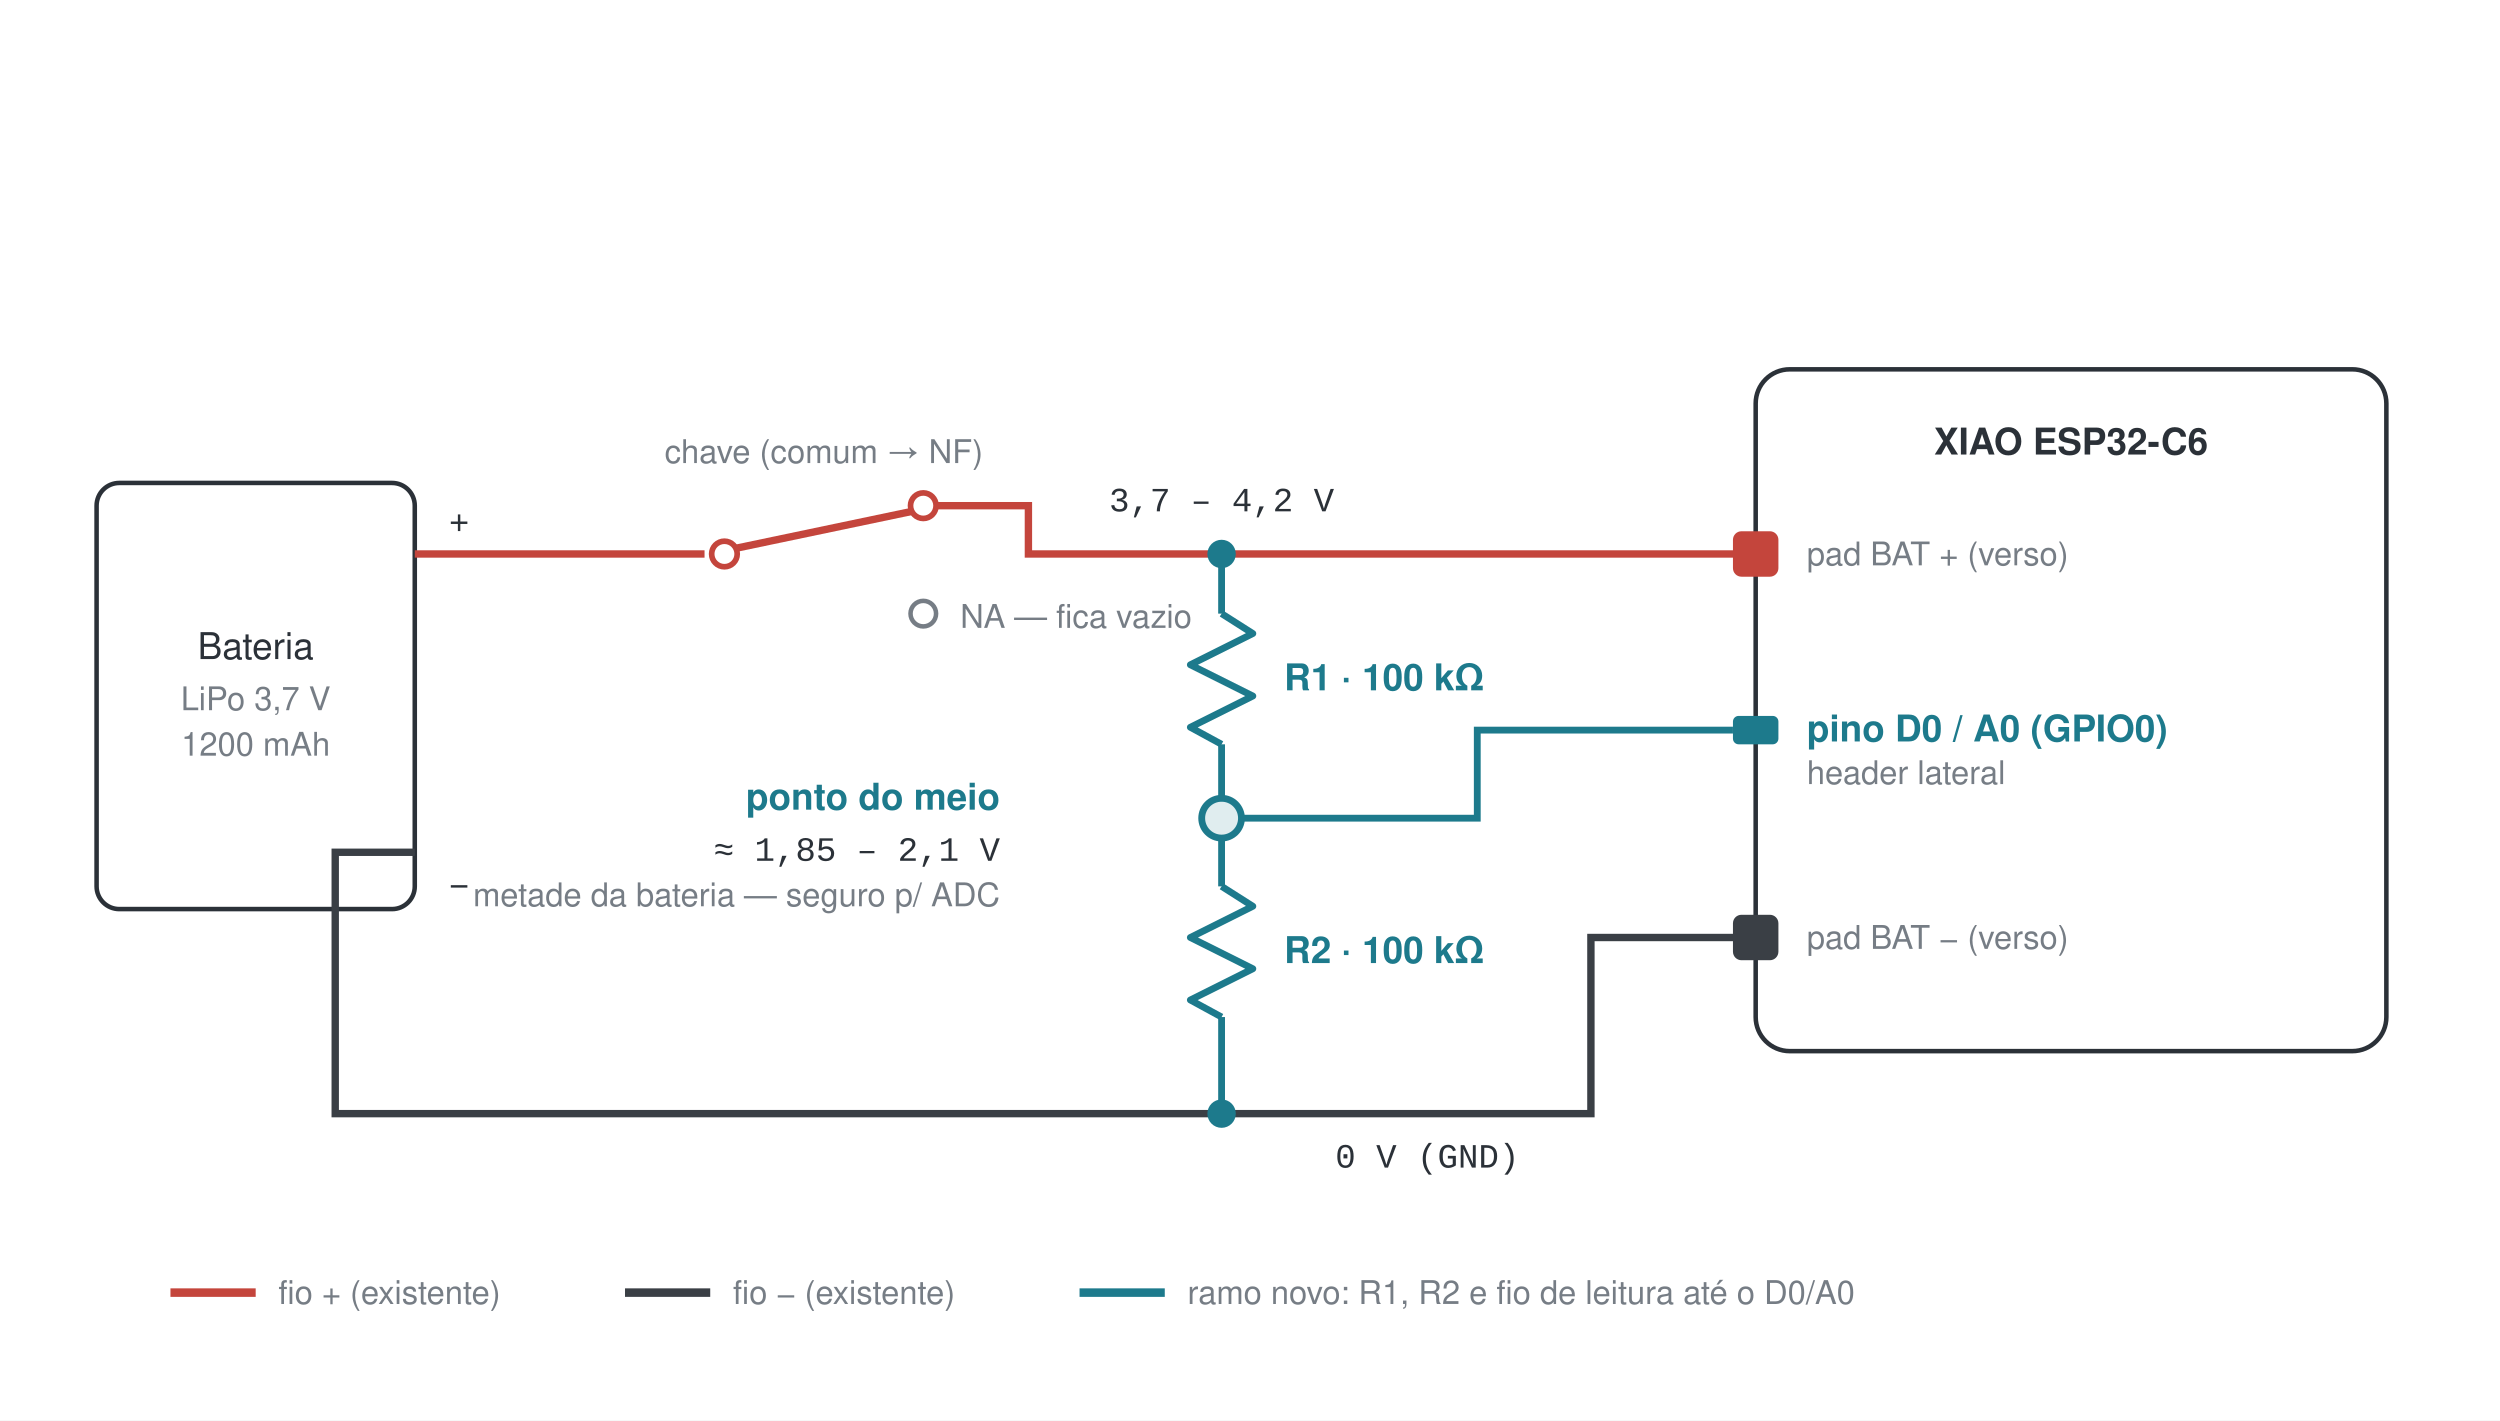
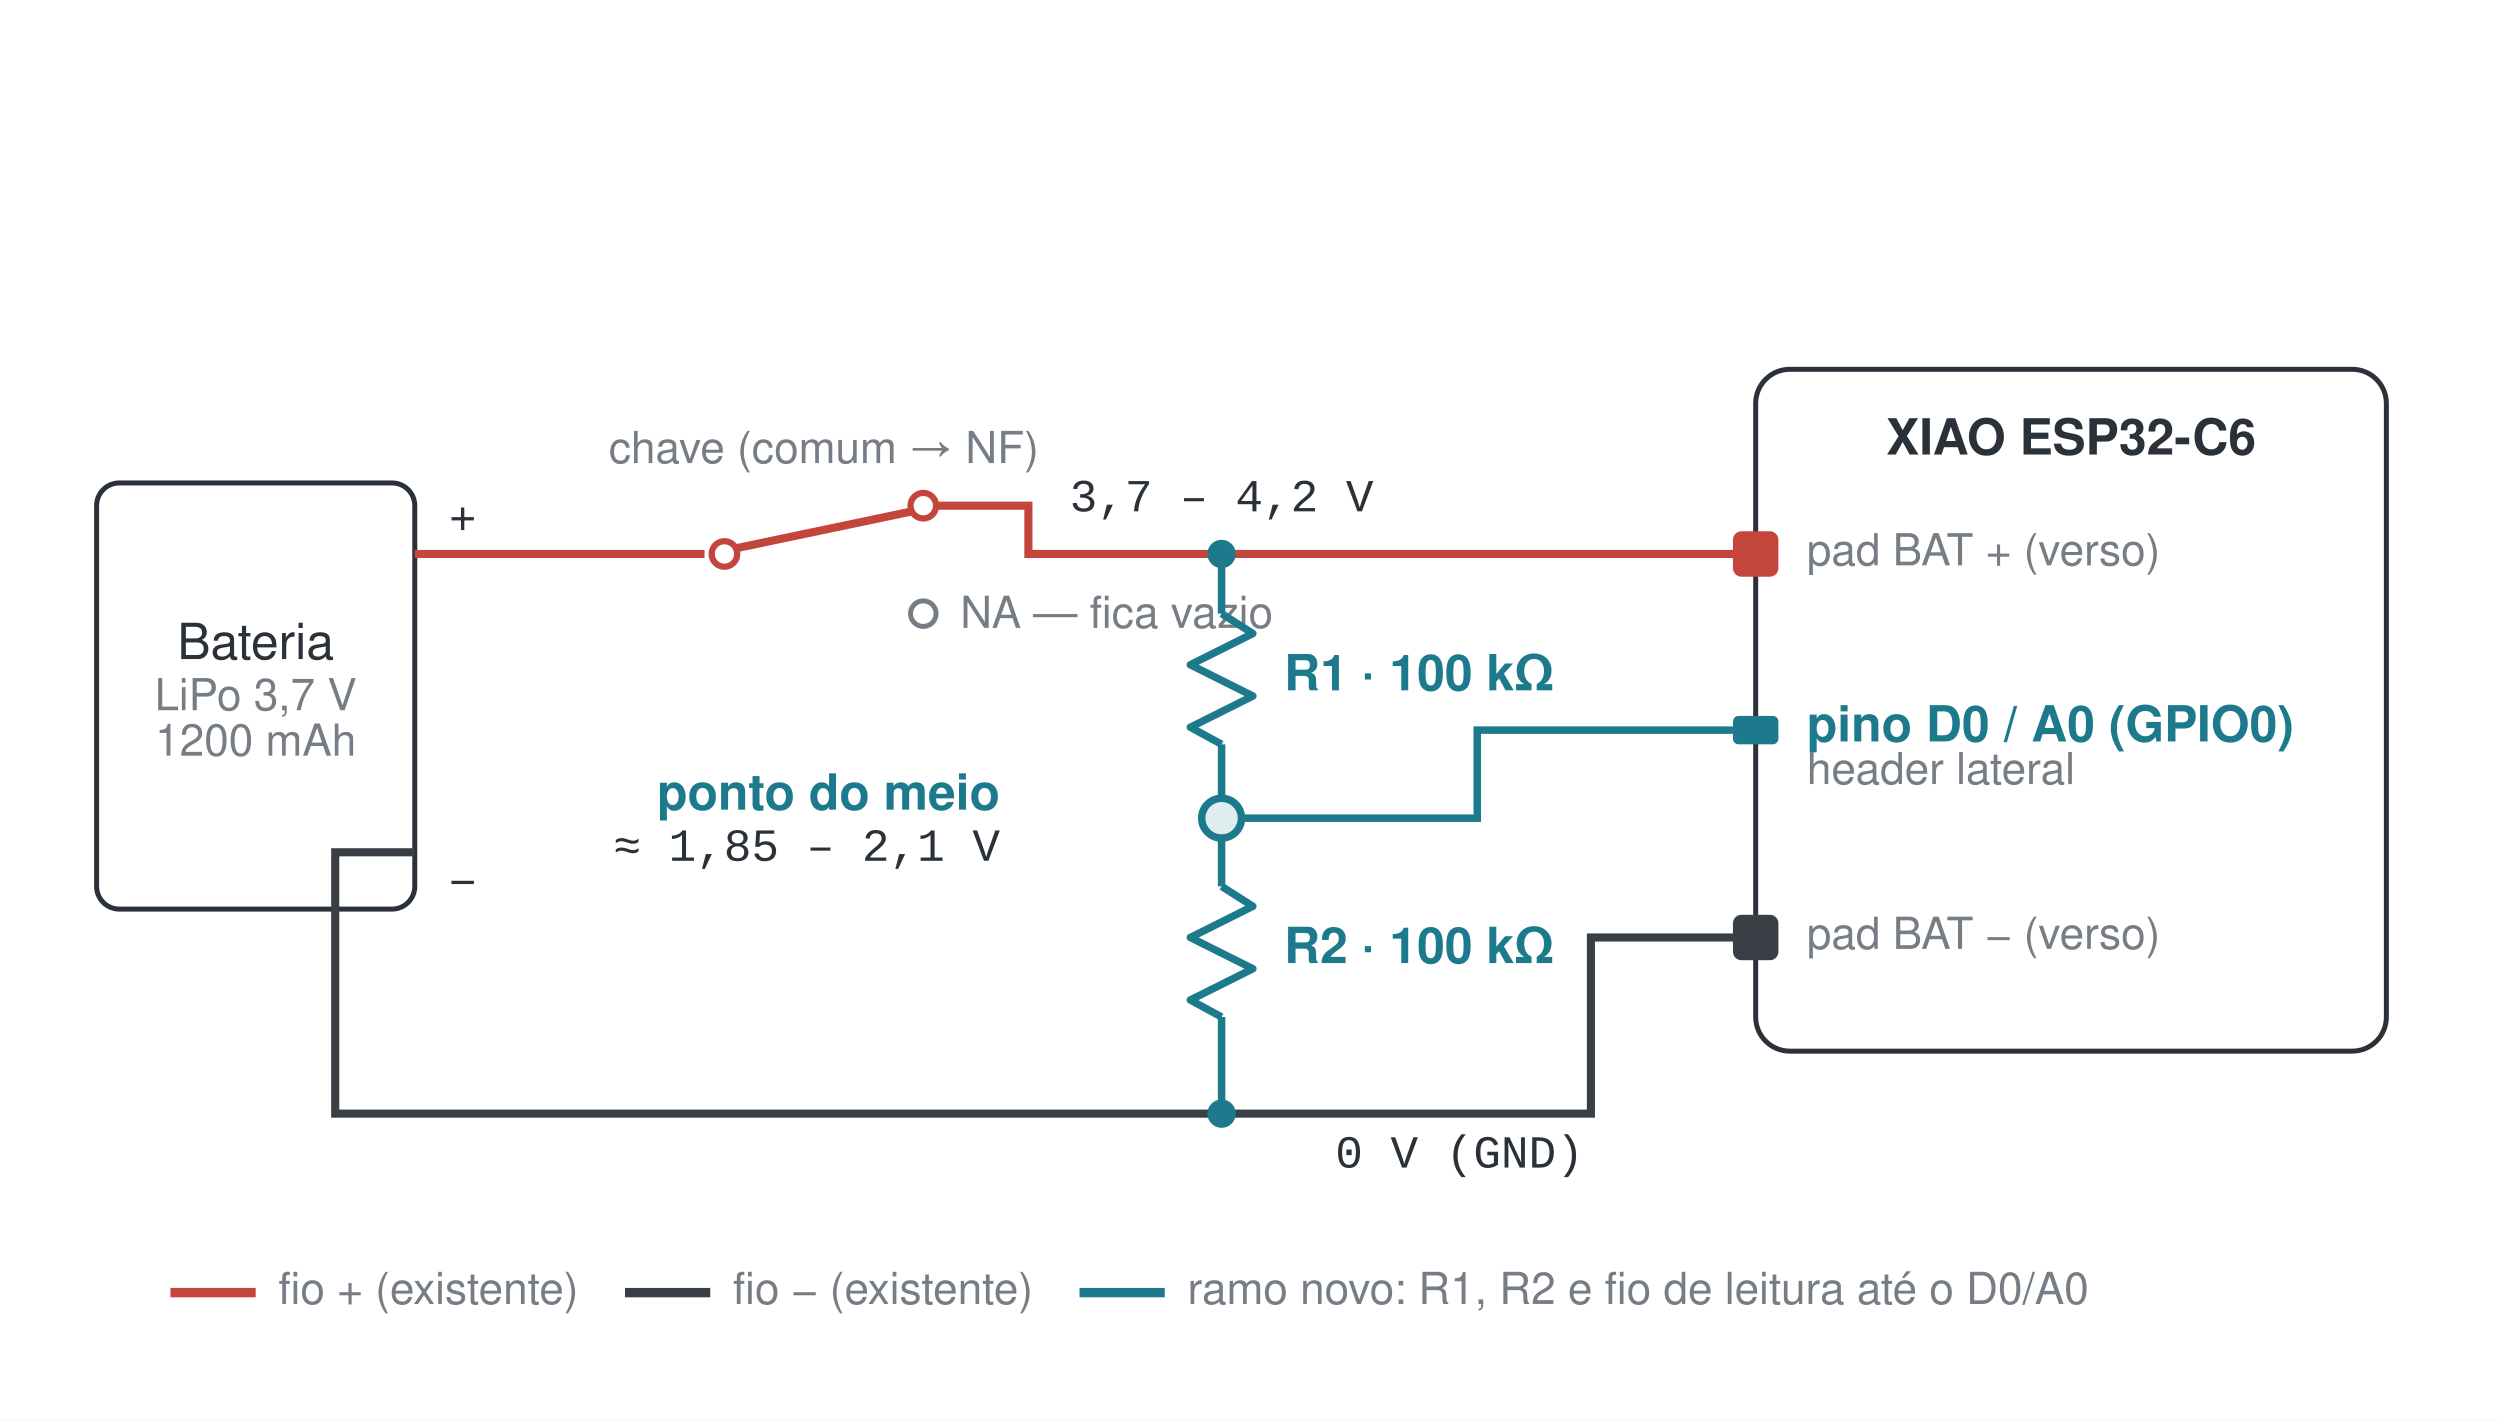
<svg xmlns="http://www.w3.org/2000/svg" viewBox="0 0 880 500" font-family="Helvetica, Arial, sans-serif" role="img" aria-label="Esquema do divisor de tensao da bateria no XIAO ESP32-C6">
  <style>
-     text { font-size: 13px; fill: #2B3138; }
-     .small { font-size: 11.5px; fill: #767D85; }
-     .mono { font-family: 'Courier New', monospace; font-size: 12px; }
+     text { font-size: 17.55px; fill: #2B3138; }
+     .small { font-size: 15.53px; fill: #767D85; }
+     .mono { font-family: 'Courier New', monospace; font-size: 16.20px; }
    .new-label { fill: #1D7A8C; font-weight: bold; }
  </style>
  <rect x="0" y="0" width="880" height="500" fill="#FFFFFF" />
-   <rect x="34" y="170" width="112" height="150" rx="8" fill="none" stroke="#2B3138" stroke-width="1.6" />
+   <rect x="34" y="170" width="112" height="150" rx="8" fill="none" stroke="#2B3138" stroke-width="1.76" />
  <text x="90" y="232" text-anchor="middle">Bateria</text>
  <text x="90" y="250" text-anchor="middle" class="small">LiPo 3,7 V</text>
  <text x="90" y="266" text-anchor="middle" class="small">1200 mAh</text>
  <text x="158" y="188" class="mono" fill="#C4453C">+</text>
  <text x="158" y="316" class="mono" fill="#3A3F45">−</text>
-   <polyline points="146,195 248,195" fill="none" stroke="#C4453C" stroke-width="2.6" />
-   <circle cx="255" cy="195" r="4.5" fill="none" stroke="#C4453C" stroke-width="2" />
-   <circle cx="325" cy="178" r="4.5" fill="none" stroke="#C4453C" stroke-width="2" />
-   <circle cx="325" cy="216" r="4.5" fill="none" stroke="#767D85" stroke-width="1.6" />
-   <line x1="259" y1="193" x2="321" y2="180" stroke="#C4453C" stroke-width="2.6" />
+   <polyline points="146,195 248,195" fill="none" stroke="#C4453C" stroke-width="2.86" />
+   <circle cx="255" cy="195" r="4.5" fill="none" stroke="#C4453C" stroke-width="2.20" />
+   <circle cx="325" cy="178" r="4.5" fill="none" stroke="#C4453C" stroke-width="2.20" />
+   <circle cx="325" cy="216" r="4.5" fill="none" stroke="#767D85" stroke-width="1.76" />
+   <line x1="259" y1="193" x2="321" y2="180" stroke="#C4453C" stroke-width="2.86" />
  <text x="290" y="163" text-anchor="middle" class="small">chave (comum → NF)</text>
  <text x="338" y="221" class="small">NA — fica vazio</text>
-   <polyline points="330,178 362,178 362,195 618,195" fill="none" stroke="#C4453C" stroke-width="2.6" />
-   <polyline points="146,300 118,300 118,392 560,392 560,330 618,330" fill="none" stroke="#3A3F45" stroke-width="2.6" />
-   <rect x="618" y="130" width="222" height="240" rx="12" fill="none" stroke="#2B3138" stroke-width="1.6" />
+   <polyline points="330,178 362,178 362,195 618,195" fill="none" stroke="#C4453C" stroke-width="2.86" />
+   <polyline points="146,300 118,300 118,392 560,392 560,330 618,330" fill="none" stroke="#3A3F45" stroke-width="2.86" />
+   <rect x="618" y="130" width="222" height="240" rx="12" fill="none" stroke="#2B3138" stroke-width="1.76" />
  <text x="729" y="160" text-anchor="middle" font-weight="bold">XIAO ESP32-C6</text>
  <rect x="610" y="187" width="16" height="16" rx="3" fill="#C4453C" />
  <text x="636" y="199" class="small">pad BAT + (verso)</text>
  <rect x="610" y="322" width="16" height="16" rx="3" fill="#3A3F45" />
  <text x="636" y="334" class="small">pad BAT − (verso)</text>
  <rect x="610" y="252" width="16" height="10" rx="2" fill="#1D7A8C" />
  <text x="636" y="261" class="new-label">pino D0 / A0 (GPIO0)</text>
  <text x="636" y="276" class="small">header lateral</text>
  <circle cx="430" cy="195" r="5" fill="#1D7A8C" />
-   <line x1="430" y1="195" x2="430" y2="216" stroke="#1D7A8C" stroke-width="2.4" />
-   <polyline points="430,216 441,223 419,234 441,245 419,256 430,262" fill="none" stroke="#1D7A8C" stroke-width="2.4" stroke-linejoin="round" />
+   <line x1="430" y1="195" x2="430" y2="216" stroke="#1D7A8C" stroke-width="2.64" />
+   <polyline points="430,216 441,223 419,234 441,245 419,256 430,262" fill="none" stroke="#1D7A8C" stroke-width="2.64" stroke-linejoin="round" />
  <text x="452" y="243" class="new-label">R1 · 100 kΩ</text>
-   <line x1="430" y1="262" x2="430" y2="282" stroke="#1D7A8C" stroke-width="2.4" />
-   <circle cx="430" cy="288" r="7" fill="#1D7A8C22" stroke="#1D7A8C" stroke-width="2.4" />
+   <line x1="430" y1="262" x2="430" y2="282" stroke="#1D7A8C" stroke-width="2.64" />
+   <circle cx="430" cy="288" r="7" fill="#1D7A8C22" stroke="#1D7A8C" stroke-width="2.64" />
  <text x="352" y="285" text-anchor="end" class="new-label">ponto do meio</text>
  <text x="352" y="303" text-anchor="end" class="mono">≈ 1,85 – 2,1 V</text>
-   <text x="352" y="319" text-anchor="end" class="small">metade da bateria — seguro p/ ADC</text>
-   <polyline points="437,288 520,288 520,257 610,257" fill="none" stroke="#1D7A8C" stroke-width="2.4" />
-   <line x1="430" y1="295" x2="430" y2="312" stroke="#1D7A8C" stroke-width="2.4" />
-   <polyline points="430,312 441,319 419,330 441,341 419,352 430,358" fill="none" stroke="#1D7A8C" stroke-width="2.4" stroke-linejoin="round" />
+   <polyline points="437,288 520,288 520,257 610,257" fill="none" stroke="#1D7A8C" stroke-width="2.64" />
+   <line x1="430" y1="295" x2="430" y2="312" stroke="#1D7A8C" stroke-width="2.64" />
+   <polyline points="430,312 441,319 419,330 441,341 419,352 430,358" fill="none" stroke="#1D7A8C" stroke-width="2.64" stroke-linejoin="round" />
  <text x="452" y="339" class="new-label">R2 · 100 kΩ</text>
-   <line x1="430" y1="358" x2="430" y2="392" stroke="#1D7A8C" stroke-width="2.4" />
+   <line x1="430" y1="358" x2="430" y2="392" stroke="#1D7A8C" stroke-width="2.64" />
  <circle cx="430" cy="392" r="5" fill="#1D7A8C" />
  <text x="430" y="180" text-anchor="middle" class="mono">3,7 – 4,2 V</text>
  <text x="470" y="411" class="mono">0 V (GND)</text>
-   <line x1="60" y1="455" x2="90" y2="455" stroke="#C4453C" stroke-width="3" />
+   <line x1="60" y1="455" x2="90" y2="455" stroke="#C4453C" stroke-width="3.30" />
  <text x="98" y="459" class="small">fio + (existente)</text>
-   <line x1="220" y1="455" x2="250" y2="455" stroke="#3A3F45" stroke-width="3" />
+   <line x1="220" y1="455" x2="250" y2="455" stroke="#3A3F45" stroke-width="3.30" />
  <text x="258" y="459" class="small">fio − (existente)</text>
-   <line x1="380" y1="455" x2="410" y2="455" stroke="#1D7A8C" stroke-width="3" />
+   <line x1="380" y1="455" x2="410" y2="455" stroke="#1D7A8C" stroke-width="3.30" />
  <text x="418" y="459" class="small">ramo novo: R1, R2 e fio de leitura até o D0/A0</text>
</svg>
